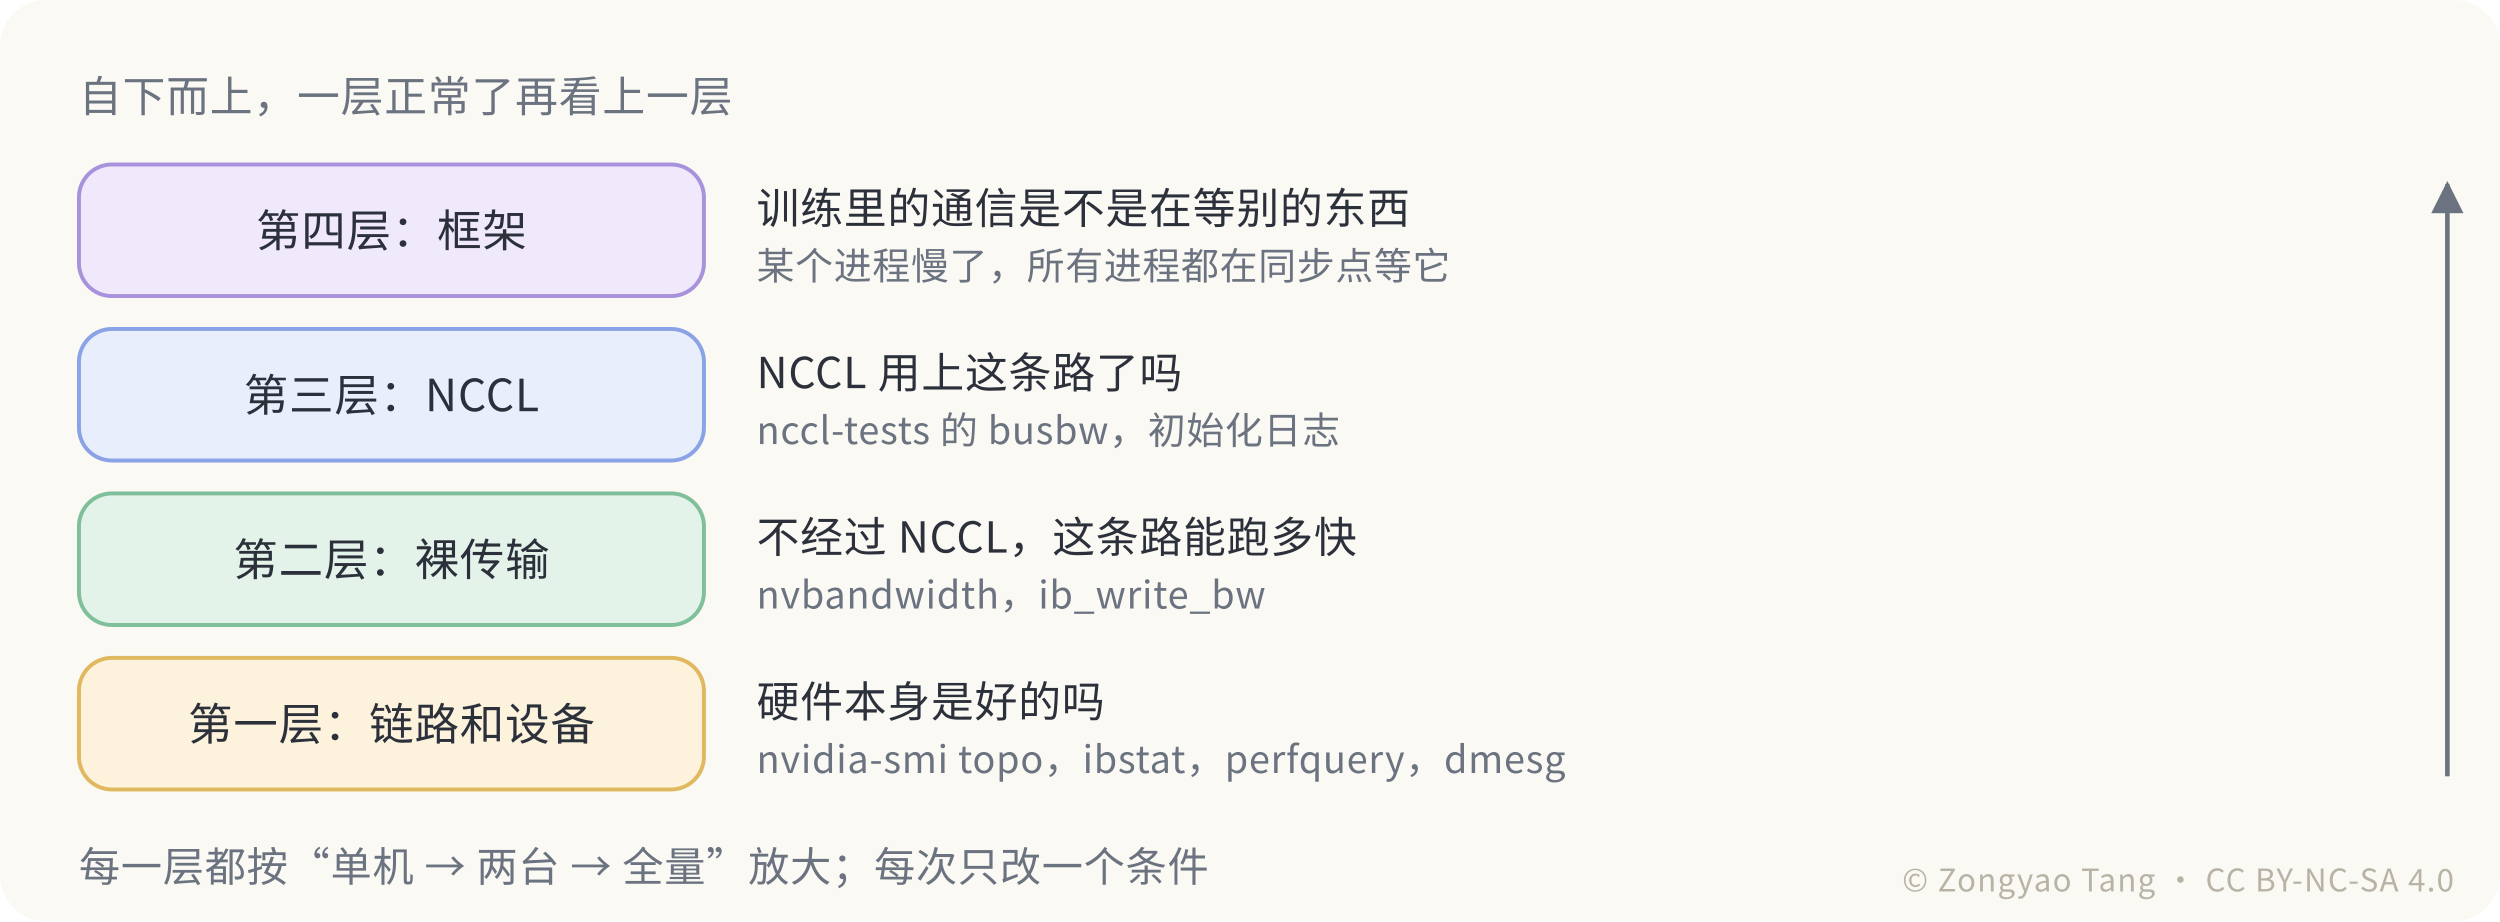
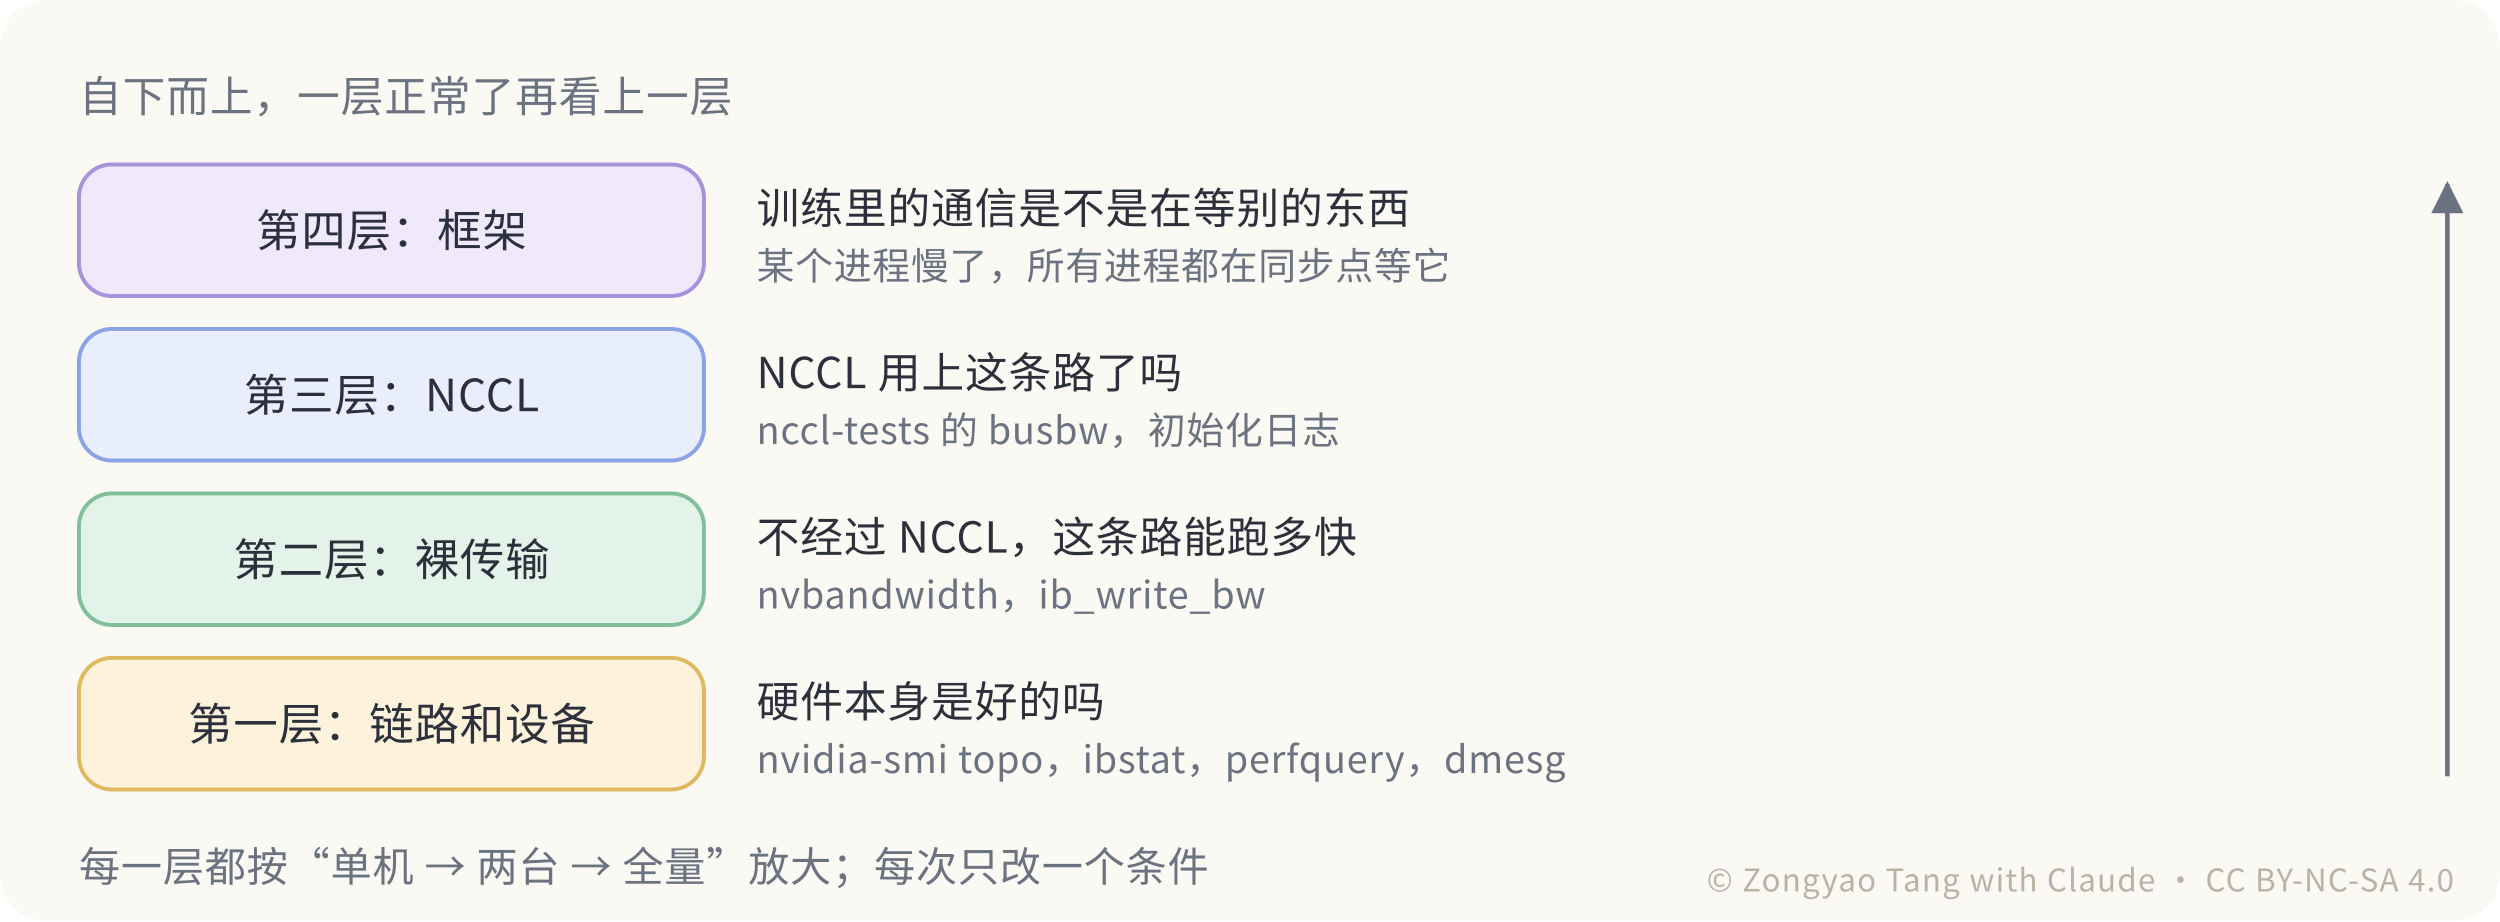
<svg xmlns="http://www.w3.org/2000/svg" viewBox="0 0 760 280" width="760" height="280" font-family="'PingFang SC','Noto Sans CJK SC','Source Han Sans SC','Hiragino Sans GB','Microsoft YaHei',sans-serif" role="img" aria-label="通信问题的分层排查">
  <defs>
    <marker id="tip" viewBox="0 0 10 10" refX="9" refY="5" markerWidth="7" markerHeight="7" orient="auto-start-reverse">
      <path d="M0 0 L10 5 L0 10 z" fill="#6b7280" />
    </marker>
  </defs>
  <rect width="760" height="280" rx="14" fill="#fbf9f4" />
  <text x="24" y="34" font-size="13" fill="#6b7280" font-weight="400" text-anchor="start" letter-spacing=".02em">自下而上，一层正常了再看上一层</text>
  <rect x="24" y="50" width="190" height="40" rx="10" fill="#efe9fb" stroke="#a892dc" stroke-width="1.2" />
  <text x="119.0" y="75.0" font-size="13.5" fill="#2b303b" font-weight="500" text-anchor="middle" letter-spacing=".02em">第四层：框架</text>
  <text x="230" y="68" font-size="13" fill="#2b303b" font-weight="400" text-anchor="start" letter-spacing=".02em">训练里的通信是不是在等别的东西</text>
  <text x="230" y="85" font-size="11.5" fill="#6b7280" font-weight="400" text-anchor="start" letter-spacing=".02em">某个进程慢了，所有进程都在同步点等它</text>
  <rect x="24" y="100" width="190" height="40" rx="10" fill="#e8eefc" stroke="#8aa2e6" stroke-width="1.2" />
  <text x="119.0" y="125.0" font-size="13.5" fill="#2b303b" font-weight="500" text-anchor="middle" letter-spacing=".02em">第三层：NCCL</text>
  <text x="230" y="118" font-size="13" fill="#2b303b" font-weight="400" text-anchor="start" letter-spacing=".02em">NCCL 用上这条路了吗</text>
  <text x="230" y="135" font-size="11.5" fill="#6b7280" font-weight="400" text-anchor="start" letter-spacing=".02em">nccl-tests 的 busbw，初始化日志</text>
  <rect x="24" y="150" width="190" height="40" rx="10" fill="#e4f3ea" stroke="#7fbf99" stroke-width="1.2" />
  <text x="119.0" y="175.0" font-size="13.5" fill="#2b303b" font-weight="500" text-anchor="middle" letter-spacing=".02em">第二层：裸传输</text>
  <text x="230" y="168" font-size="13" fill="#2b303b" font-weight="400" text-anchor="start" letter-spacing=".02em">不经过 NCCL，这条路能跑多快</text>
  <text x="230" y="185" font-size="11.5" fill="#6b7280" font-weight="400" text-anchor="start" letter-spacing=".02em">nvbandwidth，ib_write_bw</text>
  <rect x="24" y="200" width="190" height="40" rx="10" fill="#fdf3dc" stroke="#e0b860" stroke-width="1.2" />
  <text x="119.0" y="225.0" font-size="13.5" fill="#2b303b" font-weight="500" text-anchor="middle" letter-spacing=".02em">第一层：链路和设备</text>
  <text x="230" y="218" font-size="13" fill="#2b303b" font-weight="400" text-anchor="start" letter-spacing=".02em">硬件本身是好的吗</text>
  <text x="230" y="235" font-size="11.5" fill="#6b7280" font-weight="400" text-anchor="start" letter-spacing=".02em">nvidia-smi topo，ibstat，perfquery，dmesg</text>
  <line x1="744" y1="236" x2="744" y2="56" stroke="#6b7280" stroke-width="1.4" marker-end="url(#tip)" />
  <text x="24" y="268" font-size="12.5" fill="#6b7280" font-weight="400" text-anchor="start" letter-spacing=".02em">每一层都按“单机 → 两台 → 全量”放大；每次只改一个条件</text>
-   <text x="746" y="271" font-size="9.5" fill="#b9b3a6" text-anchor="end" letter-spacing=".04em">© Zongyao Tang · CC BY-NC-SA 4.0</text>
+   <text x="746" y="271" font-size="9.5" fill="#b9b3a6" text-anchor="end" letter-spacing=".04em">© Zongyao Tang with Claude · CC BY-NC-SA 4.0</text>
</svg>
